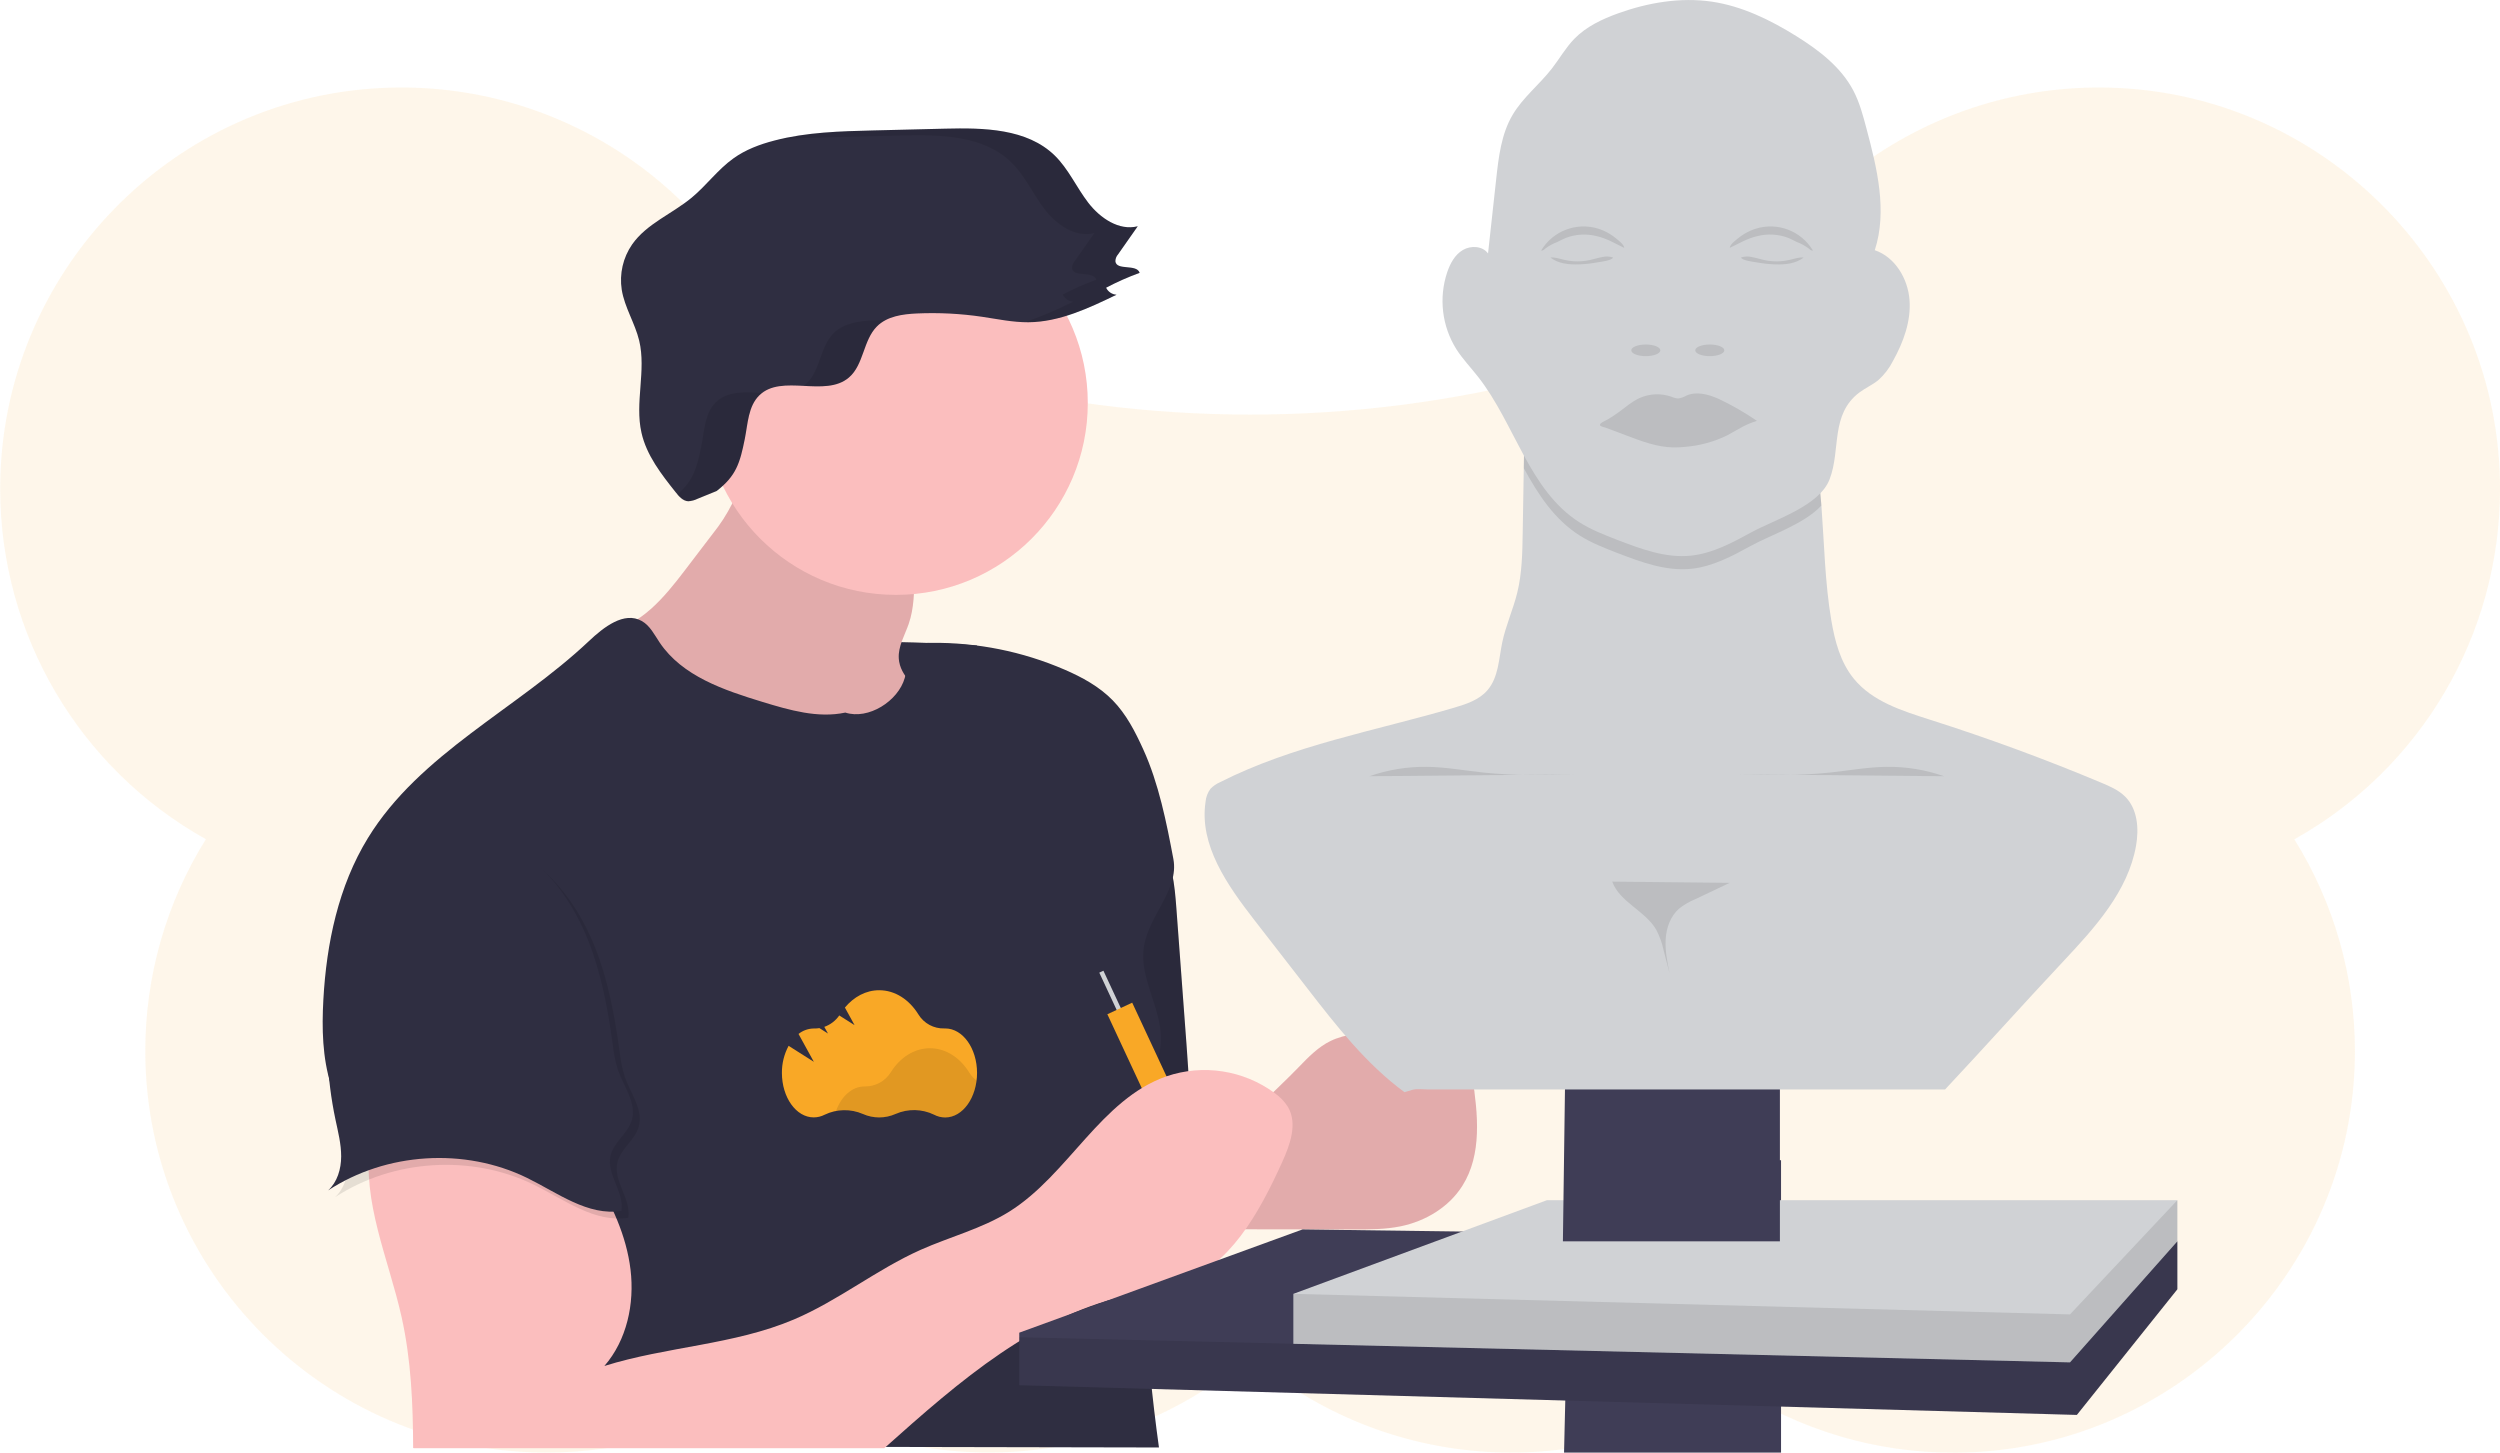
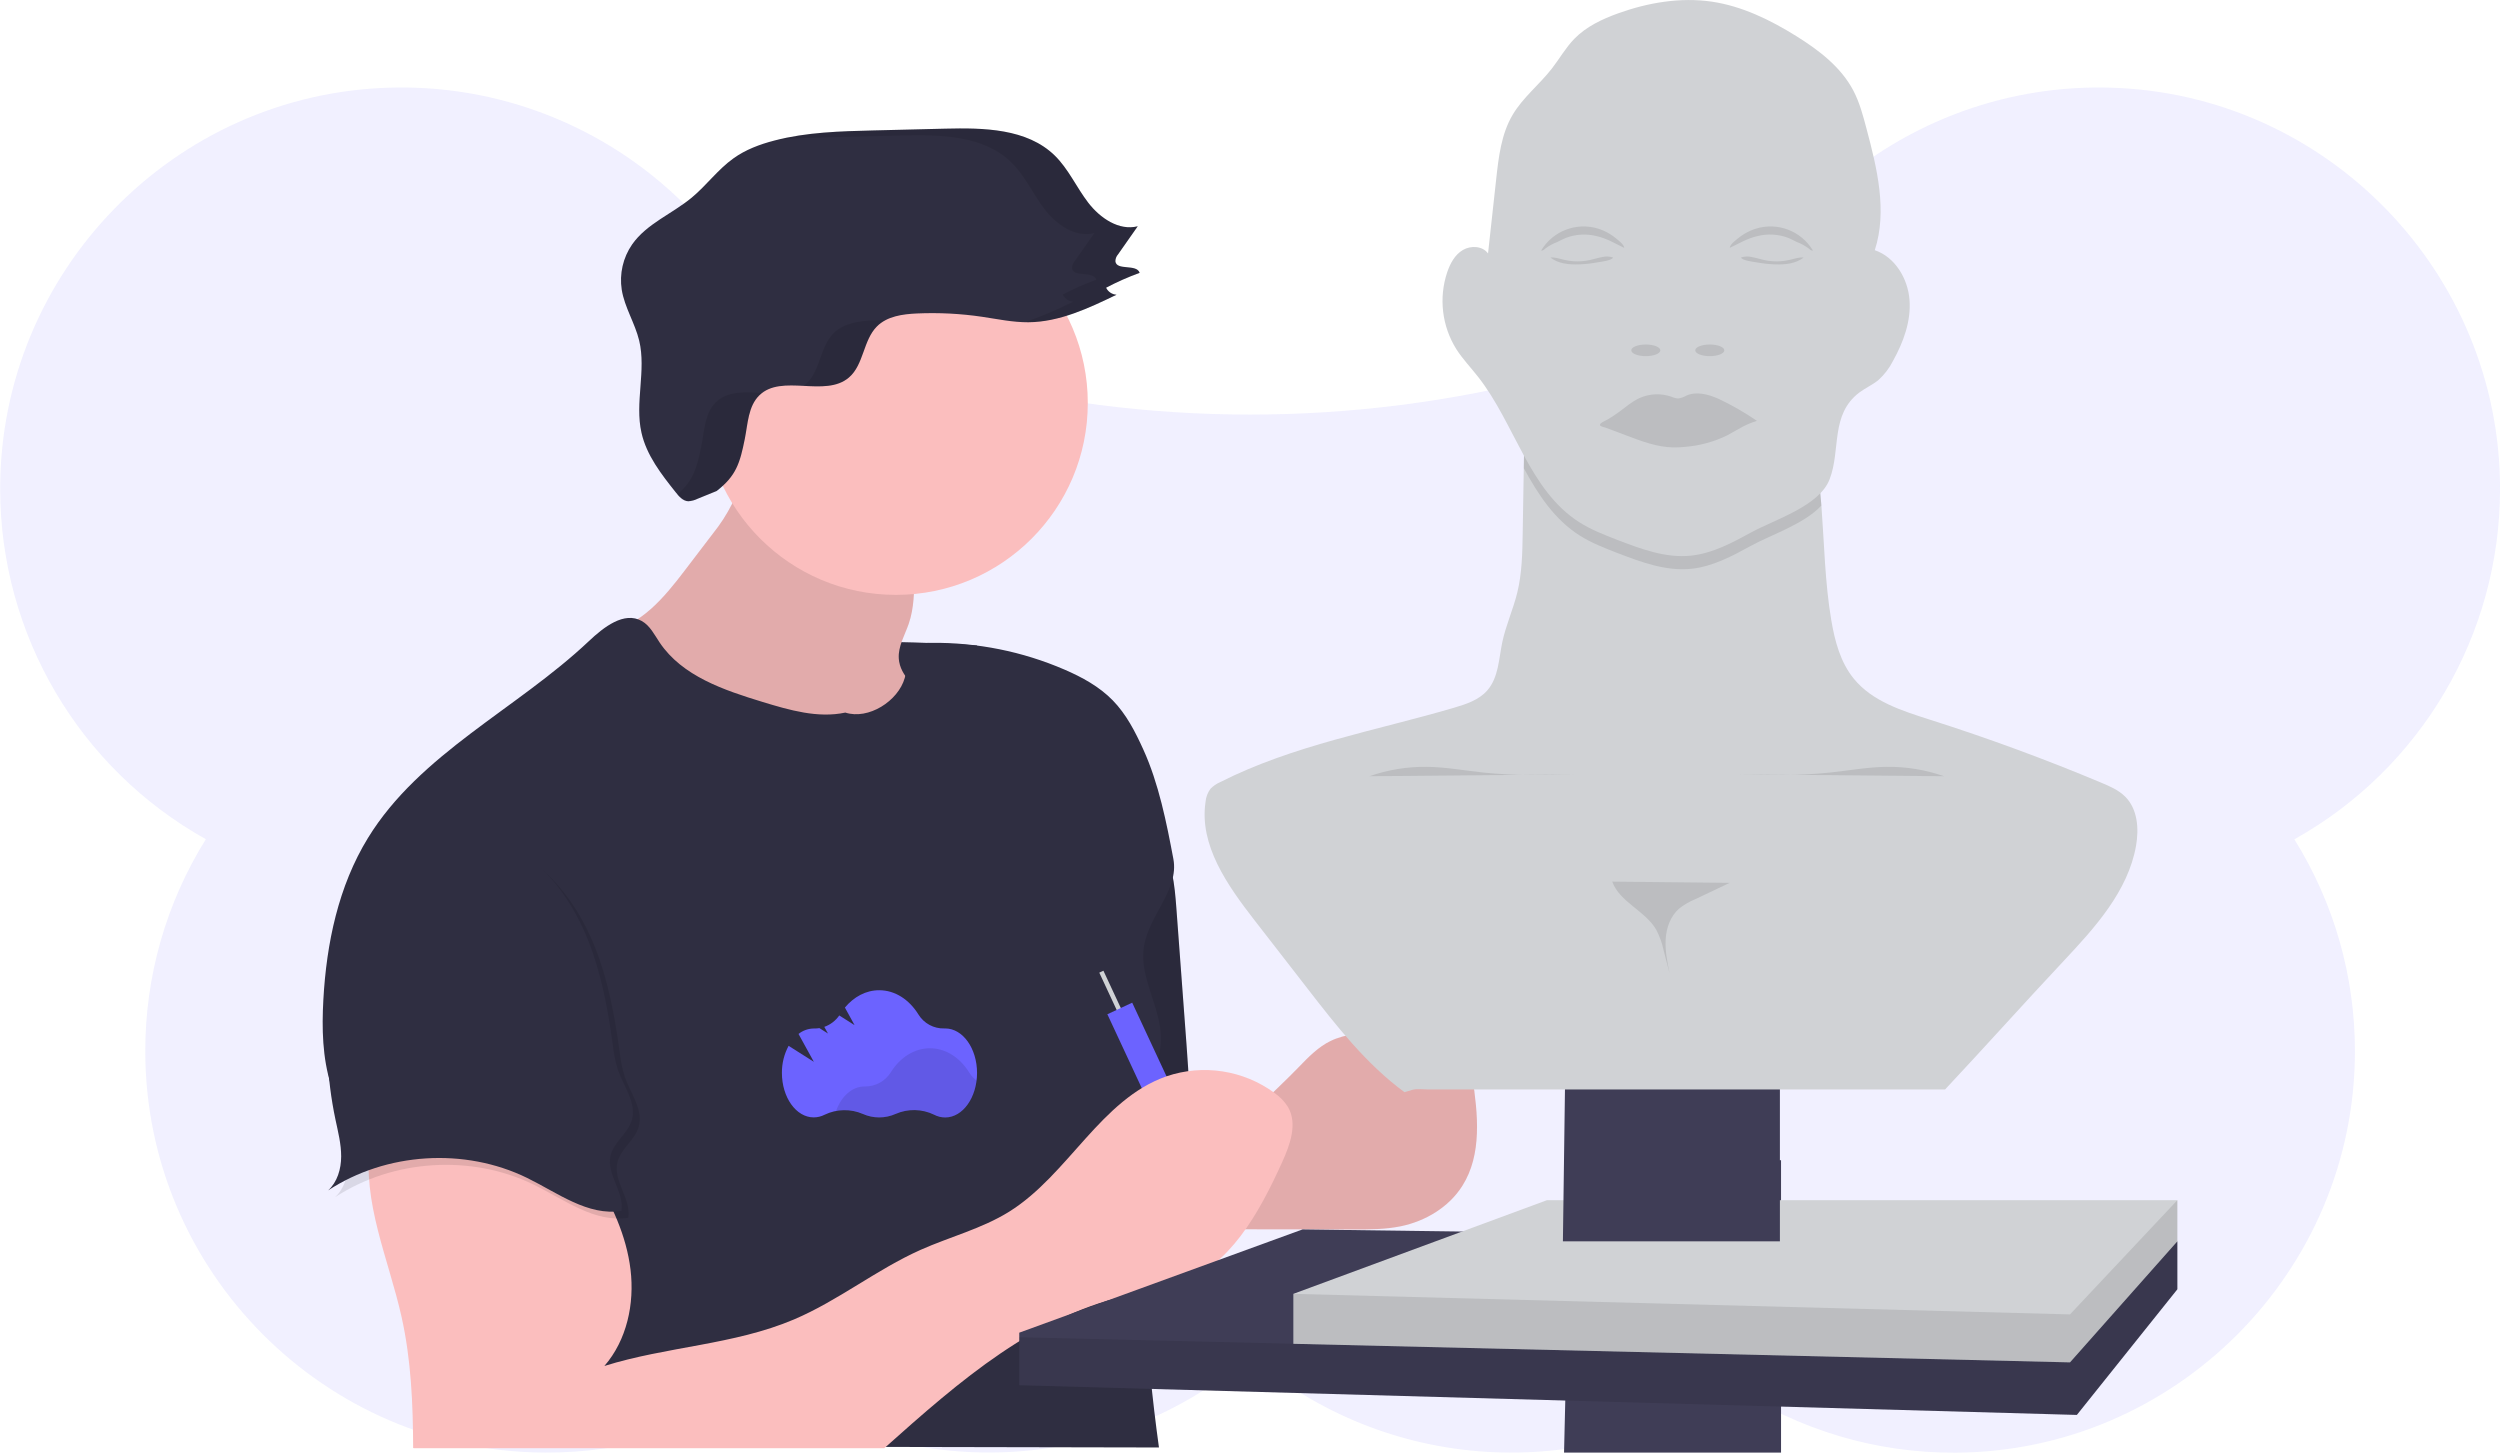
- <svg xmlns="http://www.w3.org/2000/svg" id="bf3a6a45-788d-419e-aadb-caa55b0ea27e" data-name="Layer 1" width="1094.47" height="635.93" viewBox="0 0 1094.47 635.93">
-   <path d="M1147.24,346.25c.12-95-76.09-173.4-171-175.84a175.74,175.74,0,0,0-172.3,123,177.27,177.27,0,0,0-72.8,3.36,520.82,520.82,0,0,1-262.2,0,177.27,177.27,0,0,0-72.8-3.36,175.74,175.74,0,0,0-172.3-123c-95,2.44-171.16,80.85-171,175.84a175.62,175.62,0,0,0,90.05,153.19,174.93,174.93,0,0,0-26.52,92.8c0,96.35,78.56,175.31,174.91,175.72a174.76,174.76,0,0,0,97.62-29.1A175.7,175.7,0,0,0,600,725.67a175.7,175.7,0,0,0,211.18,13.19A174.76,174.76,0,0,0,908.8,768c96.35-.41,174.94-79.37,174.91-175.72a174.93,174.93,0,0,0-26.52-92.8A175.62,175.62,0,0,0,1147.24,346.25Z" transform="translate(-52.76 -132.04)" fill="#f9a826" opacity="0.1" />
+ <svg xmlns="http://www.w3.org/2000/svg" data-name="Layer 1" width="1094.47" height="635.93" viewBox="0 0 1094.47 635.93">
+   <path d="M1147.24,346.25c.12-95-76.09-173.4-171-175.84a175.74,175.74,0,0,0-172.3,123,177.27,177.27,0,0,0-72.8,3.36,520.82,520.82,0,0,1-262.2,0,177.27,177.27,0,0,0-72.8-3.36,175.74,175.74,0,0,0-172.3-123c-95,2.44-171.16,80.85-171,175.84a175.62,175.62,0,0,0,90.05,153.19,174.93,174.93,0,0,0-26.52,92.8c0,96.35,78.56,175.31,174.91,175.72a174.76,174.76,0,0,0,97.62-29.1A175.7,175.7,0,0,0,600,725.67a175.7,175.7,0,0,0,211.18,13.19A174.76,174.76,0,0,0,908.8,768c96.35-.41,174.94-79.37,174.91-175.72a174.93,174.93,0,0,0-26.52-92.8A175.62,175.62,0,0,0,1147.24,346.25Z" transform="translate(-52.76 -132.04)" fill="#6c63ff" opacity="0.1" />
  <path d="M480.48,414.63s-52-3.67-64,.33-36,57-36,57l77,3,33-7Z" transform="translate(-52.76 -132.04)" fill="#2f2e41" />
  <polygon points="684.72 635.93 687.72 509.64 779.72 507.93 779.72 635.93 684.72 635.93" fill="#3f3d56" />
  <path d="M559.87,500.09c6.14,8.36,7.13,19.31,7.9,29.65q2.24,30,4.46,60c1,13.43,2,27-.34,40.3a7.82,7.82,0,0,1-1,3c-1.06,1.58-3,2.21-4.9,2.64-18.34,4.29-37.49.08-55.85-4.13-3.38-25.3,2.09-51.06,10.81-75,5.32-14.61,11.83-28.73,18.39-42.81,2.69-5.75,5.22-16.17,9.61-20.67C553.91,487.9,556.57,495.61,559.87,500.09Z" transform="translate(-52.76 -132.04)" fill="#2f2e41" />
  <path d="M559.87,500.09c6.14,8.36,7.13,19.31,7.9,29.65q2.24,30,4.46,60c1,13.43,2,27-.34,40.3a7.82,7.82,0,0,1-1,3c-1.06,1.58-3,2.21-4.9,2.64-18.34,4.29-37.49.08-55.85-4.13-3.38-25.3,2.09-51.06,10.81-75,5.32-14.61,11.83-28.73,18.39-42.81,2.69-5.75,5.22-16.17,9.61-20.67C553.91,487.9,556.57,495.61,559.87,500.09Z" transform="translate(-52.76 -132.04)" opacity="0.1" />
  <path d="M621.54,599c4.11-4.26,8.34-8.6,13.66-11.2,6.61-3.24,14.23-3.45,21.5-4.66,5.71-1,11.34-2.56,17.13-2.86s12,.92,16.21,4.86c5,4.6,6.28,11.79,7.3,18.47,2.45,16.13,4.33,33.86-4.41,47.63-5.91,9.32-16.14,15.43-26.94,17.65-6.7,1.38-13.6,1.38-20.44,1.37l-64.2-.07c-1.19,0-.37-18.66-.09-20.39a35.88,35.88,0,0,1,6.49-15.74C597.3,621.45,610.53,610.42,621.54,599Z" transform="translate(-52.76 -132.04)" fill="#fbbebe" />
  <path d="M621.54,599c4.11-4.26,8.34-8.6,13.66-11.2,6.61-3.24,14.23-3.45,21.5-4.66,5.71-1,11.34-2.56,17.13-2.86s12,.92,16.21,4.86c5,4.6,6.28,11.79,7.3,18.47,2.45,16.13,4.33,33.86-4.41,47.63-5.91,9.32-16.14,15.43-26.94,17.65-6.7,1.38-13.6,1.38-20.44,1.37l-64.2-.07c-1.19,0-.37-18.66-.09-20.39a35.88,35.88,0,0,1,6.49-15.74C597.3,621.45,610.53,610.42,621.54,599Z" transform="translate(-52.76 -132.04)" opacity="0.1" />
  <path d="M364.92,365.55l-12.44,16.31c-8.92,11.71-19.31,24.32-33.86,26.53-.9,3.06,2.1,5.76,4.76,7.51,37.83,24.82,81.92,40.71,127.12,42.74,5.82.27,13-.55,15.22-5.95,2-4.89-1.66-10.21-5.56-13.78-5.85-5.37-13.36-10.6-13.93-18.52-.38-5.32,2.62-10.2,4.36-15.25,2.37-6.88,2.42-14.31,2.45-21.58,0-2.62,0-5.33-1-7.75a17.15,17.15,0,0,0-4-5.31c-13.57-13.41-31.88-20-49.17-27.09-5.8-2.39-16.46-10.18-21.54-3.49-2.38,3.13-2.35,9-4.1,12.74A73.28,73.28,0,0,1,364.92,365.55Z" transform="translate(-52.76 -132.04)" fill="#fbbebe" />
  <path d="M364.92,365.55l-12.44,16.31c-8.92,11.71-19.31,24.32-33.86,26.53-.9,3.06,2.1,5.76,4.76,7.51,37.83,24.82,81.92,40.71,127.12,42.74,5.82.27,13-.55,15.22-5.95,2-4.89-1.66-10.21-5.56-13.78-5.85-5.37-13.36-10.6-13.93-18.52-.38-5.32,2.62-10.2,4.36-15.25,2.37-6.88,2.42-14.31,2.45-21.58,0-2.62,0-5.33-1-7.75a17.15,17.15,0,0,0-4-5.31c-13.57-13.41-31.88-20-49.17-27.09-5.8-2.39-16.46-10.18-21.54-3.49-2.38,3.13-2.35,9-4.1,12.74A73.28,73.28,0,0,1,364.92,365.55Z" transform="translate(-52.76 -132.04)" opacity="0.1" />
  <circle cx="392.22" cy="176.43" r="84" fill="#fbbebe" />
  <path d="M422.84,444c-12,2.57-24.44-1.06-36.21-4.65-16.94-5.17-35.19-11.29-45.07-26-2.3-3.43-4.23-7.4-7.82-9.43-7.75-4.39-16.72,2.7-23.19,8.81-31.56,29.8-74,49.18-96.7,86.16C200.9,520,195.68,545,194.32,569.74c-.69,12.54-.42,25.35,3.33,37.33,11.28,36,50.9,57.13,63.23,92.78,7.49,21.65,2.08,42.57-1.1,65.26l300.36.62a782.14,782.14,0,0,1-7.17-129c.25-9.27.67-18.62,2.95-27.62,1.86-7.33,5-14.48,5.07-22,.22-13.83-9.52-26.8-7.47-40.48s15.43-25,12.94-38.48c-3-16-6.44-33.22-13.18-48-3.5-7.72-7.44-15.43-13.37-21.5s-13.43-10.14-21.15-13.48a143.2,143.2,0,0,0-58.23-11.7,12.49,12.49,0,0,0-5.3.87c-4.93,2.36-4.89,9.19-6.37,14.46C446,439,432.91,447.26,422.84,444Z" transform="translate(-52.76 -132.04)" fill="#2f2e41" />
  <rect x="540.48" y="555.96" width="2" height="31" transform="translate(-243.45 150.11) rotate(-24.98)" fill="#d0d2d5" />
-   <rect x="557.48" y="568.96" width="12" height="97" transform="translate(-260.82 163.71) rotate(-24.98)" fill="#f9a826" />
+   <rect x="557.48" y="568.96" width="12" height="97" transform="translate(-260.82 163.71) rotate(-24.98)" fill="#6c63ff" />
  <path d="M214.84,632.39c-3.71,25.74,8.07,50.83,13.73,76.22,4.19,18.79,5,38.17,5.06,57.42.57-.18.47.19,1,0H439.91c32.86-29.32,66.64-59.07,109.85-67.61,6.2-1.22,12.52-2,18.5-4,22.84-7.7,35.68-31.36,45.68-53.29,3.55-7.79,7-17.13,2.65-24.52a21.59,21.59,0,0,0-5.92-6.13,51.78,51.78,0,0,0-47.19-7.26c-28.86,10.07-43,43.1-68.9,59.27-12,7.47-25.95,11-38.84,16.74-19.25,8.61-36,22.21-55.39,30.45-26.27,11.15-55.77,11.83-83,20.37,9.85-11.31,13.24-27.26,11.45-42.15s-8.28-28.84-16.22-41.56c-7.12-11.4-16.25-22.6-29-26.76C261,612.23,238.16,628.18,214.84,632.39Z" transform="translate(-52.76 -132.04)" fill="#fbbebe" />
  <path d="M366.48,347c8.57-6.63,10.22-12.23,12.35-22.85,1.33-6.65,1.47-14.21,6.31-19,9.83-9.64,28.88,1.13,39.3-7.87,6.5-5.6,6.17-16.27,12.23-22.34,4.45-4.47,11.28-5.39,17.59-5.67a149.92,149.92,0,0,1,28.48,1.46c6.73,1,13.43,2.44,20.23,2.39,13.6-.1,26.36-6.14,38.61-12.05A5.43,5.43,0,0,1,537,258a117.37,117.37,0,0,1,14.69-6.51c-1.32-4.06-10.18-.82-10.63-5.08a4.58,4.58,0,0,1,1.16-3l8.64-12.32c-8.21,2.1-16.5-3.58-21.67-10.3s-8.64-14.77-14.71-20.69c-12.15-11.83-31.09-12.15-48-11.73l-31.33.77c-14.54.36-29.24.75-43.32,4.41-6.4,1.66-12.71,4-18.09,7.9-6.76,4.85-11.74,11.79-18.14,17.1-8.57,7.11-19.73,11.39-26.11,20.51a27.46,27.46,0,0,0-4.54,19.82c1.25,7.76,5.8,14.63,7.64,22.28,3.14,13.13-2,27.14,1,40.32,2.21,9.88,8.69,18.18,15,26.1,1.45,1.82,3.19,3.8,5.51,3.9a10.77,10.77,0,0,0,4.1-1.11" transform="translate(-52.76 -132.04)" fill="#2f2e41" />
  <polygon points="953.22 543.43 953.22 564.43 909.22 619.43 446.22 606.43 446.22 583.43 570.25 538.22 953.22 543.43" fill="#3f3d56" />
  <polygon points="953.22 543.43 953.22 564.43 909.22 619.43 446.22 606.43 446.22 585.43 906.22 596.43 953.22 543.43" opacity="0.1" />
  <polygon points="953.22 525.43 953.22 543.43 906.22 596.43 566.22 588.3 566.22 566.43 677.22 525.43 953.22 525.43" fill="#d0d2d5" />
  <polygon points="953.22 525.43 953.22 543.43 906.22 596.43 566.22 588.3 566.22 566.43 906.22 575.43 953.22 525.43" opacity="0.1" />
  <polygon points="684.22 543.43 687.22 322.43 779.22 319.43 779.22 543.43 684.22 543.43" fill="#3f3d56" />
-   <path d="M398,589.89l11.05,7-6.71-12.2a10.92,10.92,0,0,1,6.68-2.39h.18a11.66,11.66,0,0,0,2.29-.17l3.75,2.38-1.61-2.92a13.35,13.35,0,0,0,6.55-5l6.7,4.25-4.23-7.7c3.92-4.71,9.2-7.59,15-7.59,7,0,13.18,4.14,17.18,10.6a12.86,12.86,0,0,0,11.36,6.13h.38c7.69,0,13.93,8.73,13.93,19.49s-6.24,19.48-13.93,19.48a10.37,10.37,0,0,1-4.85-1.21,20.12,20.12,0,0,0-16.87-.33,17.59,17.59,0,0,1-14.33,0,20.15,20.15,0,0,0-16.72.33,10.42,10.42,0,0,1-4.8,1.18c-7.69,0-13.93-8.72-13.93-19.48A24.63,24.63,0,0,1,398,589.89Z" transform="translate(-52.76 -132.04)" fill="#f9a826" />
+   <path d="M398,589.89l11.05,7-6.71-12.2a10.92,10.92,0,0,1,6.68-2.39h.18a11.66,11.66,0,0,0,2.29-.17l3.75,2.38-1.61-2.92a13.35,13.35,0,0,0,6.55-5l6.7,4.25-4.23-7.7c3.92-4.71,9.2-7.59,15-7.59,7,0,13.18,4.14,17.18,10.6a12.86,12.86,0,0,0,11.36,6.13h.38c7.69,0,13.93,8.73,13.93,19.49s-6.24,19.48-13.93,19.48a10.37,10.37,0,0,1-4.85-1.21,20.12,20.12,0,0,0-16.87-.33,17.59,17.59,0,0,1-14.33,0,20.15,20.15,0,0,0-16.72.33,10.42,10.42,0,0,1-4.8,1.18c-7.69,0-13.93-8.72-13.93-19.48A24.63,24.63,0,0,1,398,589.89Z" transform="translate(-52.76 -132.04)" fill="#6c63ff" />
  <path d="M418.78,618.4a20.58,20.58,0,0,1,11.94,1.3,17.62,17.62,0,0,0,14.34,0,20.1,20.1,0,0,1,16.86.33,10.53,10.53,0,0,0,4.85,1.21c6.84,0,12.52-6.89,13.71-16a13.08,13.08,0,0,1-3.42-3.68c-4-6.46-10.22-10.61-17.18-10.61s-13.11,4.1-17.12,10.49a13.18,13.18,0,0,1-11.35,6.24h-.18C425.79,607.68,421.07,612,418.78,618.4Z" transform="translate(-52.76 -132.04)" opacity="0.1" />
  <path d="M208.54,529.28c-3.32,13.38-6.65,26.8-8.32,40.48a169.62,169.62,0,0,0,2.4,55.41c1.13,5.35,2.52,10.7,2.5,16.17s-1.67,11.19-5.72,14.85c25.46-16.7,59.8-18.85,87.15-5.46,13.34,6.53,26.59,16.76,41.26,14.44,1.35-8.23-6.64-16-4.77-24.17,1.37-5.94,7.6-9.72,9.32-15.57,2.21-7.47-3.54-14.68-6.09-22A58.51,58.51,0,0,1,324,592.21c-2.14-15.55-5-31.14-10.85-45.71s-14.89-28.17-27.59-37.41c-7.68-5.59-16.46-9.39-25.39-12.49-7.05-2.44-17.31-7.31-24.93-6C218.83,493.54,211.9,515.8,208.54,529.28Z" transform="translate(-52.76 -132.04)" opacity="0.1" />
  <path d="M205.54,526.28c-3.32,13.38-6.65,26.8-8.32,40.48a169.62,169.62,0,0,0,2.4,55.41c1.13,5.35,2.52,10.7,2.5,16.17s-1.67,11.19-5.72,14.85c25.46-16.7,59.8-18.85,87.15-5.46,13.34,6.53,26.59,16.76,41.26,14.44,1.35-8.23-6.64-16-4.77-24.17,1.37-5.94,7.6-9.72,9.32-15.57,2.21-7.47-3.54-14.68-6.09-22A58.51,58.51,0,0,1,321,589.21c-2.14-15.55-5-31.14-10.85-45.71s-14.89-28.17-27.59-37.41c-7.68-5.59-16.46-9.39-25.39-12.49-7.05-2.44-17.31-7.31-24.93-6C215.83,490.54,208.9,512.8,205.54,526.28Z" transform="translate(-52.76 -132.04)" fill="#2f2e41" />
  <path d="M987.89,502.33c-3.52,19.87-17.95,35.77-31.76,50.49C938.5,571.61,921.92,590.2,904.29,609H678.18c-2.16,0-5.08-.42-7.17.18l-3.39,1c-16.79-12.35-29.79-29-42.56-45.5l-23.12-29.8c-11.8-15.22-24.27-32.81-21.4-51.85a11.23,11.23,0,0,1,2.12-5.63,13,13,0,0,1,4.15-2.89c32-16.25,68-22.5,102.5-32.63,5.34-1.57,11-3.43,14.61-7.64,4.88-5.61,5-13.76,6.51-21s4.75-14.36,6.56-21.7c2.09-8.53,2.25-17.39,2.39-26.18q.24-14.18.47-28.35t.46-28.15c37-.72,73.52-3.57,110.36-.7,3.77.3,7.85.75,10.59,3.34,2.11,2,3,4.92,3.77,7.74,2.93,11.18,4.26,22.62,5.12,34.16,1.25,16.72,1.53,33.61,4.32,50.12,1.54,9.13,4,18.46,9.86,25.64,8.13,10,21.23,14.08,33.49,18q38.11,12.12,75,27.6c3.69,1.55,7.46,3.19,10.28,6C988.56,486.14,989.23,494.76,987.89,502.33Z" transform="translate(-52.76 -132.04)" fill="#d0d2d5" />
  <path d="M850.15,353.34c-7.46,8.11-22.24,12.93-30.63,17.53s-17,9.24-26.42,10.19c-11.13,1.13-22.05-3-32.48-7-5.61-2.18-11.25-4.38-16.33-7.6-11-7-18.11-17.84-24.44-29.47q.23-14.07.46-28.15c37-.72,73.52-3.57,110.36-.7,3.77.3,7.85.75,10.59,3.34,2.11,2,3,4.92,3.77,7.74C848,330.36,849.29,341.8,850.15,353.34Z" transform="translate(-52.76 -132.04)" opacity="0.1" />
  <path d="M866.76,303.87c2.66-2,5.81-3.34,8.38-5.48a28.56,28.56,0,0,0,6.37-8.38c4.55-8.18,7.94-17.39,7.21-26.72s-6.34-18.71-15.2-21.72c5.57-17.2,1-35.85-3.66-53.33-1.49-5.63-3-11.32-5.7-16.49-5.41-10.35-15.11-17.74-25-23.9-11.39-7.09-23.72-13.12-37-15.09-13.75-2-27.87.41-40.95,5.1-7,2.52-14,5.8-19.22,11.16-3.81,3.91-6.51,8.76-9.87,13.07-5.44,7-12.64,12.59-17.14,20.21-5,8.45-6.15,18.53-7.22,28.29L704.2,243c-2.36-3.29-7.47-3.59-11-1.52s-5.55,5.88-6.86,9.71a39.72,39.72,0,0,0,4,33.73c2.77,4.33,6.36,8.07,9.53,12.12,16.12,20.54,22.29,49.65,44.34,63.66,5.08,3.22,10.72,5.42,16.33,7.6,10.43,4,21.35,8.17,32.48,7,9.46-1,18.08-5.63,26.42-10.2,10.21-5.59,29.92-11.53,34.33-23.32C858.69,328.94,854,313.53,866.76,303.87Z" transform="translate(-52.76 -132.04)" fill="#d0d2d5" />
  <path d="M761.6,312.35c2.86-2.12,5.59-4.49,8.82-6a18.9,18.9,0,0,1,14.17-.6,8.17,8.17,0,0,0,2.88.74,10,10,0,0,0,3.62-1.29c4.43-1.93,9.58-.53,14,1.42a122.27,122.27,0,0,1,16.83,9.66,39.26,39.26,0,0,0-6.19,2.54c-2.29,1.18-4.47,2.59-6.76,3.78a51.09,51.09,0,0,1-18.48,5.07,42.94,42.94,0,0,1-5.19.25c-7.07-.14-13.85-2.69-20.46-5.21L759,320.51l-2.91-1.1c-.59-.23-2.46-.58-2.79-1.09-.69-1,2.47-2.16,3.37-2.7C758.38,314.61,760,313.51,761.6,312.35Z" transform="translate(-52.76 -132.04)" opacity="0.1" />
  <path d="M819,233.08a22.29,22.29,0,0,1,2.35-.9,21.64,21.64,0,0,1,25.1,9.55c-.73.16-1.36-.46-1.92-.95a20.87,20.87,0,0,0-5.13-2.79c-1.21-.57-2.38-1.23-3.61-1.75a22.47,22.47,0,0,0-13.74-.81c-4.37,1-8,3.2-12,5.11,0-1.45,2.72-3.44,3.78-4.31A22.69,22.69,0,0,1,819,233.08Z" transform="translate(-52.76 -132.04)" opacity="0.1" />
  <path d="M830,247.79c4.34.14,9-.34,12.38-3-2.06-.2-4.07.53-6.08,1a25.2,25.2,0,0,1-11.2.09c-1.84-.41-3.64-1-5.51-1.33a8.65,8.65,0,0,0-4.63.21c.48,1.39,5.59,1.91,7,2.17A54.59,54.59,0,0,0,830,247.79Z" transform="translate(-52.76 -132.04)" opacity="0.1" />
  <path d="M754.9,233.08a21.48,21.48,0,0,0-2.35-.9,21.64,21.64,0,0,0-25.1,9.55c.73.16,1.36-.46,1.93-.95A20.8,20.8,0,0,1,734.5,238c1.21-.57,2.38-1.23,3.61-1.75a22.5,22.5,0,0,1,13.75-.81c4.36,1,8,3.2,11.95,5.11,0-1.45-2.73-3.44-3.79-4.31A22.47,22.47,0,0,0,754.9,233.08Z" transform="translate(-52.76 -132.04)" opacity="0.1" />
  <path d="M743.88,247.79c-4.33.14-9-.34-12.37-3,2.06-.2,4.07.53,6.08,1a25.16,25.16,0,0,0,11.19.09c1.85-.41,3.65-1,5.51-1.33a8.7,8.7,0,0,1,4.64.21c-.48,1.39-5.6,1.91-7,2.17A54.87,54.87,0,0,1,743.88,247.79Z" transform="translate(-52.76 -132.04)" opacity="0.1" />
  <ellipse cx="720.51" cy="153.37" rx="6.36" ry="2.55" opacity="0.1" />
  <ellipse cx="748.52" cy="153.37" rx="6.36" ry="2.55" opacity="0.1" />
  <path d="M652.27,471.87a73.22,73.22,0,0,1,25.19-4.12c8.38.11,16.67,1.66,25,2.53,13.14,1.38,26.38,1.07,39.59.76" transform="translate(-52.76 -132.04)" opacity="0.1" />
  <path d="M903.83,471.87a73.22,73.22,0,0,0-25.19-4.12c-8.38.11-16.67,1.66-25,2.53-13.14,1.38-26.38,1.07-39.58.76" transform="translate(-52.76 -132.04)" opacity="0.1" />
  <path d="M758.57,518c3.29,9,14.38,12.72,19.23,21a35.43,35.43,0,0,1,3.31,9.21l2.58,10c-1-4.93-2-9.92-1.72-14.94s2.1-10.15,5.88-13.46a29,29,0,0,1,6.82-4L810,518.54" transform="translate(-52.76 -132.04)" opacity="0.1" />
  <g opacity="0.1">
    <path d="M366.14,308.15c-4.84,4.75-5,12.31-6.31,19-2,9.86-3.55,15.39-10.61,21.43,1.29,1.51,2.81,2.89,4.74,3a10.77,10.77,0,0,0,4.1-1.11l8.42-3.44c8.57-6.63,10.22-12.23,12.35-22.85,1.33-6.65,1.47-14.21,6.31-19a12.74,12.74,0,0,1,1.34-1.13C378.88,303.64,371.26,303.13,366.14,308.15Z" transform="translate(-52.76 -132.04)" />
    <path d="M537,258a117.37,117.37,0,0,1,14.69-6.51c-1.32-4.06-10.18-.82-10.63-5.08a4.58,4.58,0,0,1,1.16-3l8.64-12.32c-8.21,2.1-16.5-3.58-21.67-10.3s-8.64-14.77-14.71-20.69c-12.15-11.83-31.09-12.15-48-11.73l-31.33.77c-14.07.35-28.28.73-41.93,4.07,7.61-.68,15.29-.88,22.93-1.07l31.33-.77c16.95-.42,35.89-.1,48,11.73,6.07,5.92,9.54,14,14.71,20.69s13.46,12.4,21.67,10.3l-8.64,12.32a4.58,4.58,0,0,0-1.16,3c.45,4.26,9.31,1,10.63,5.08A117.37,117.37,0,0,0,518,261a5.43,5.43,0,0,0,4.63,3.08,165.85,165.85,0,0,1-21.21,9l1.6,0c13.6-.1,26.36-6.14,38.61-12.05A5.43,5.43,0,0,1,537,258Z" transform="translate(-52.76 -132.04)" />
    <path d="M435.26,272.27c-6.31.28-13.14,1.2-17.59,5.67-6.06,6.07-5.73,16.74-12.23,22.34a9.52,9.52,0,0,1-.88.69c7.3.37,14.67.81,19.88-3.69,6.5-5.6,6.17-16.27,12.23-22.34a15.53,15.53,0,0,1,3.87-2.8C438.78,272.16,437,272.19,435.26,272.27Z" transform="translate(-52.76 -132.04)" />
  </g>
</svg>
